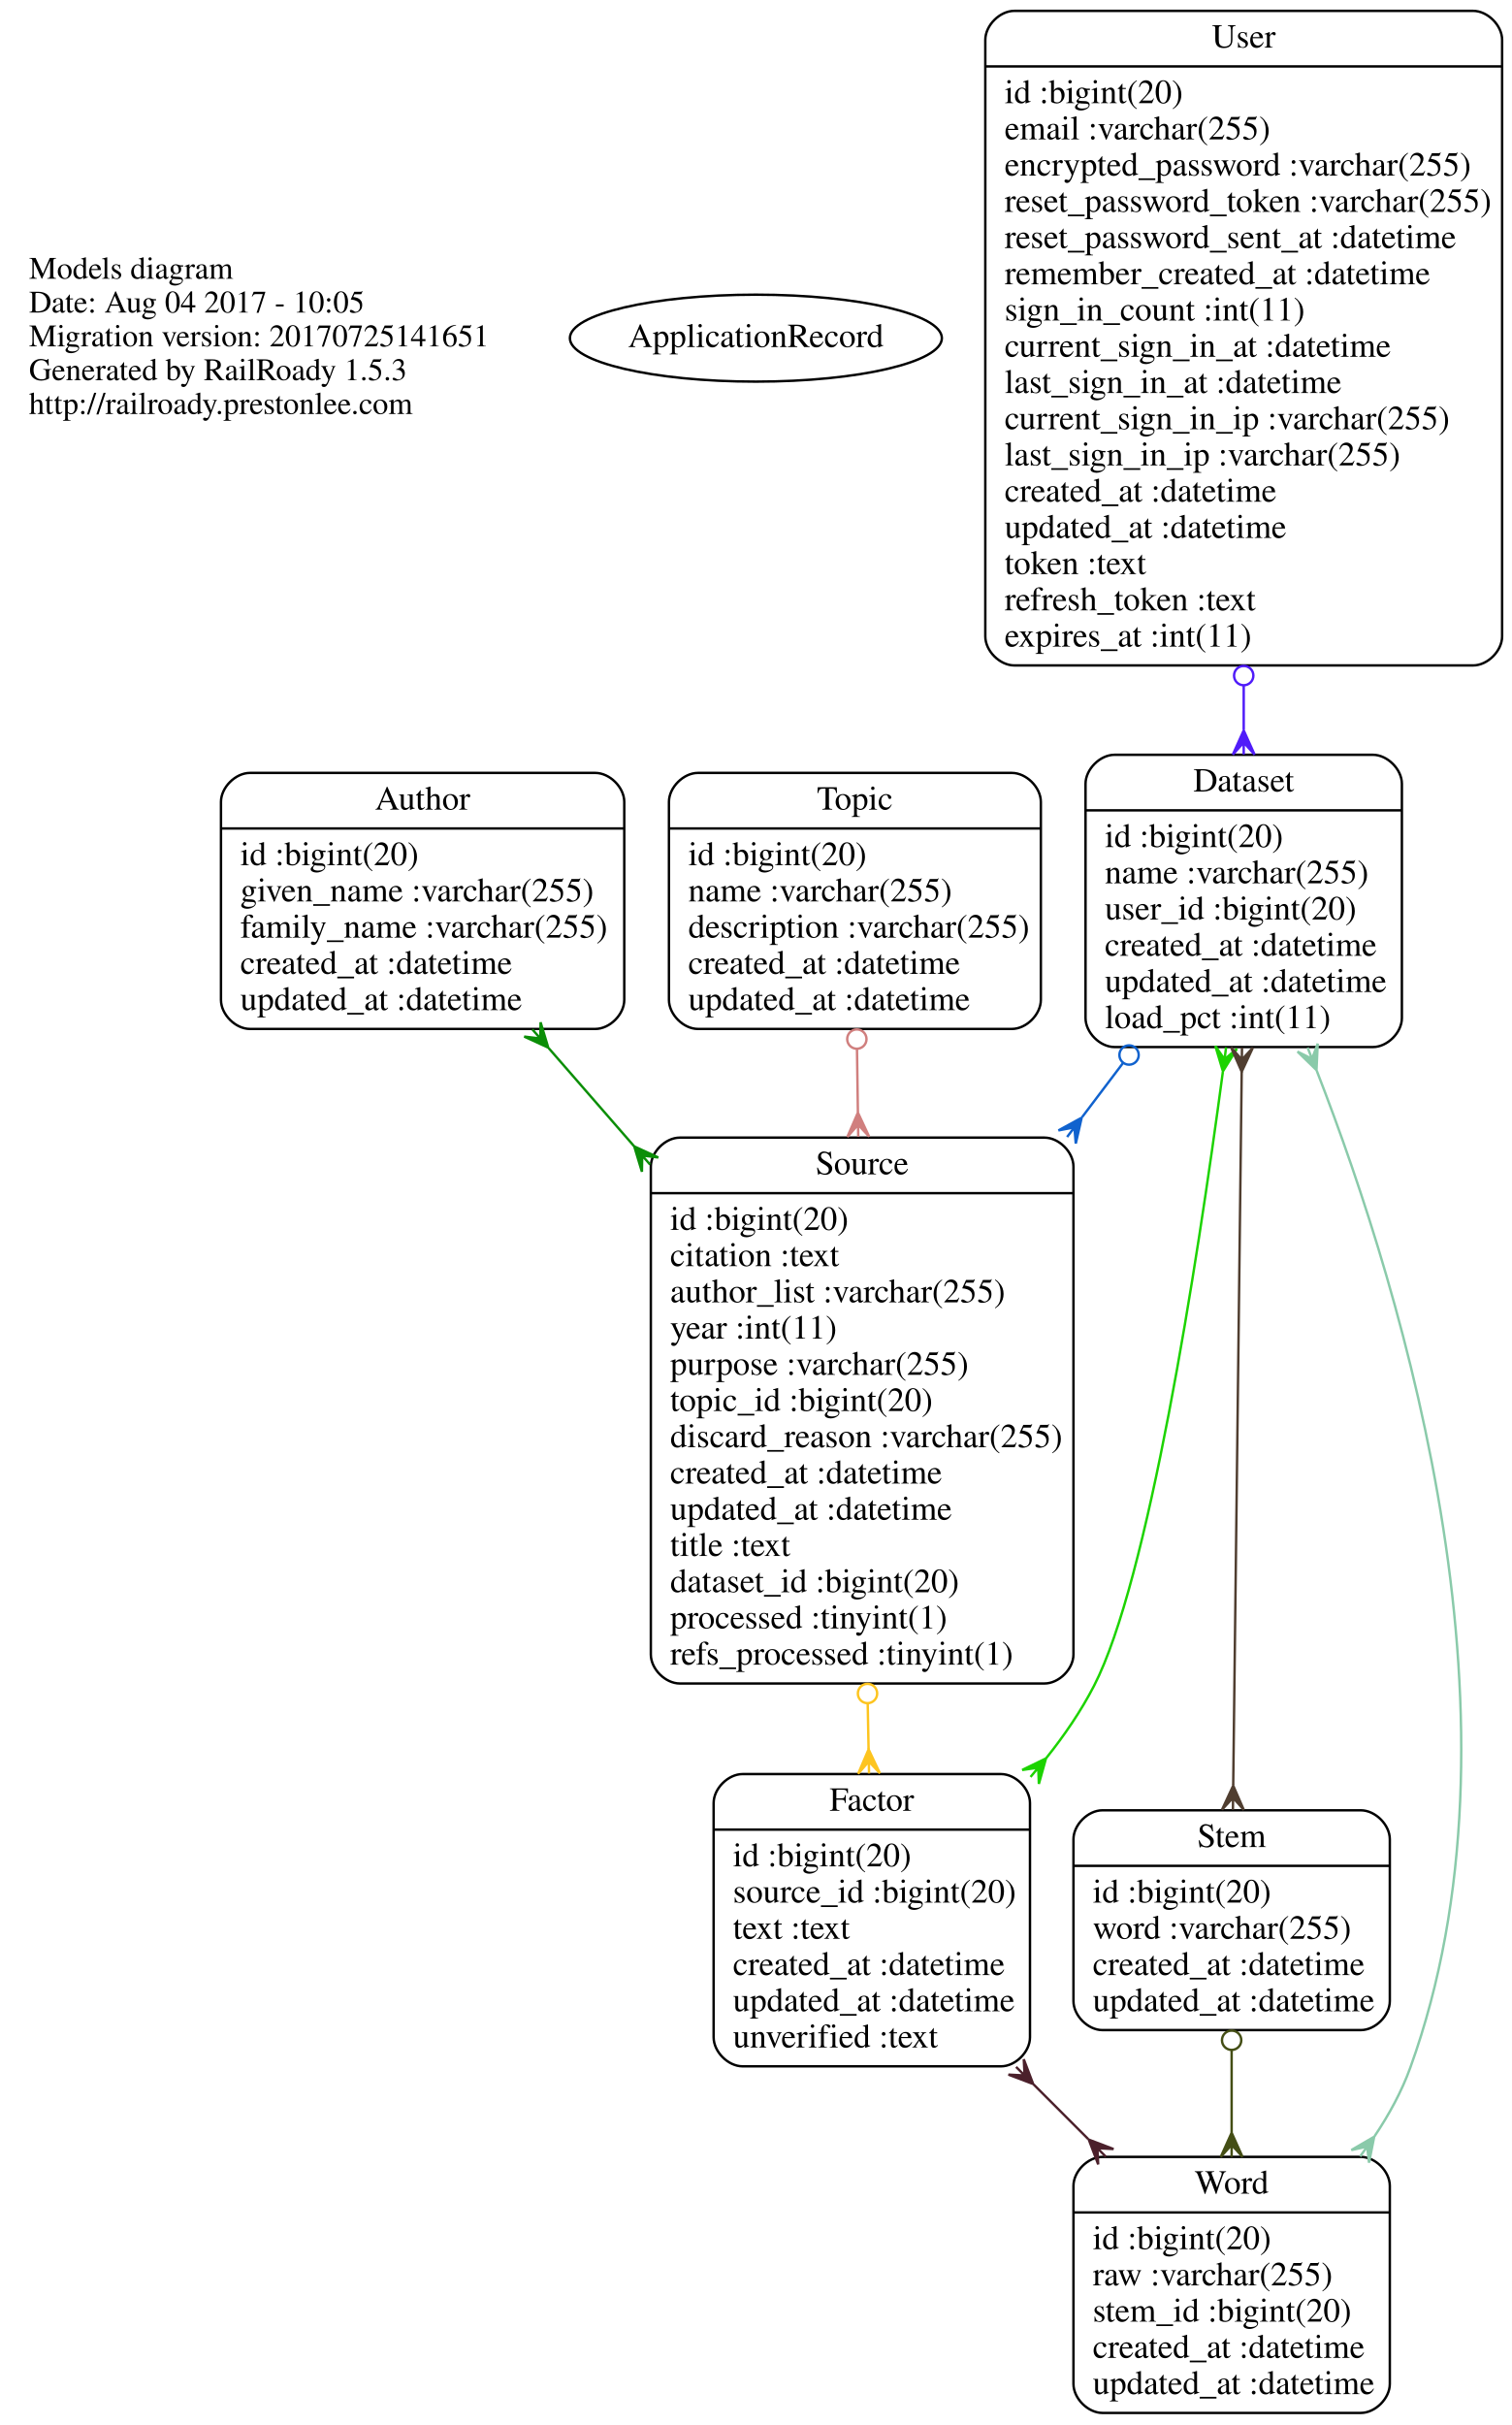
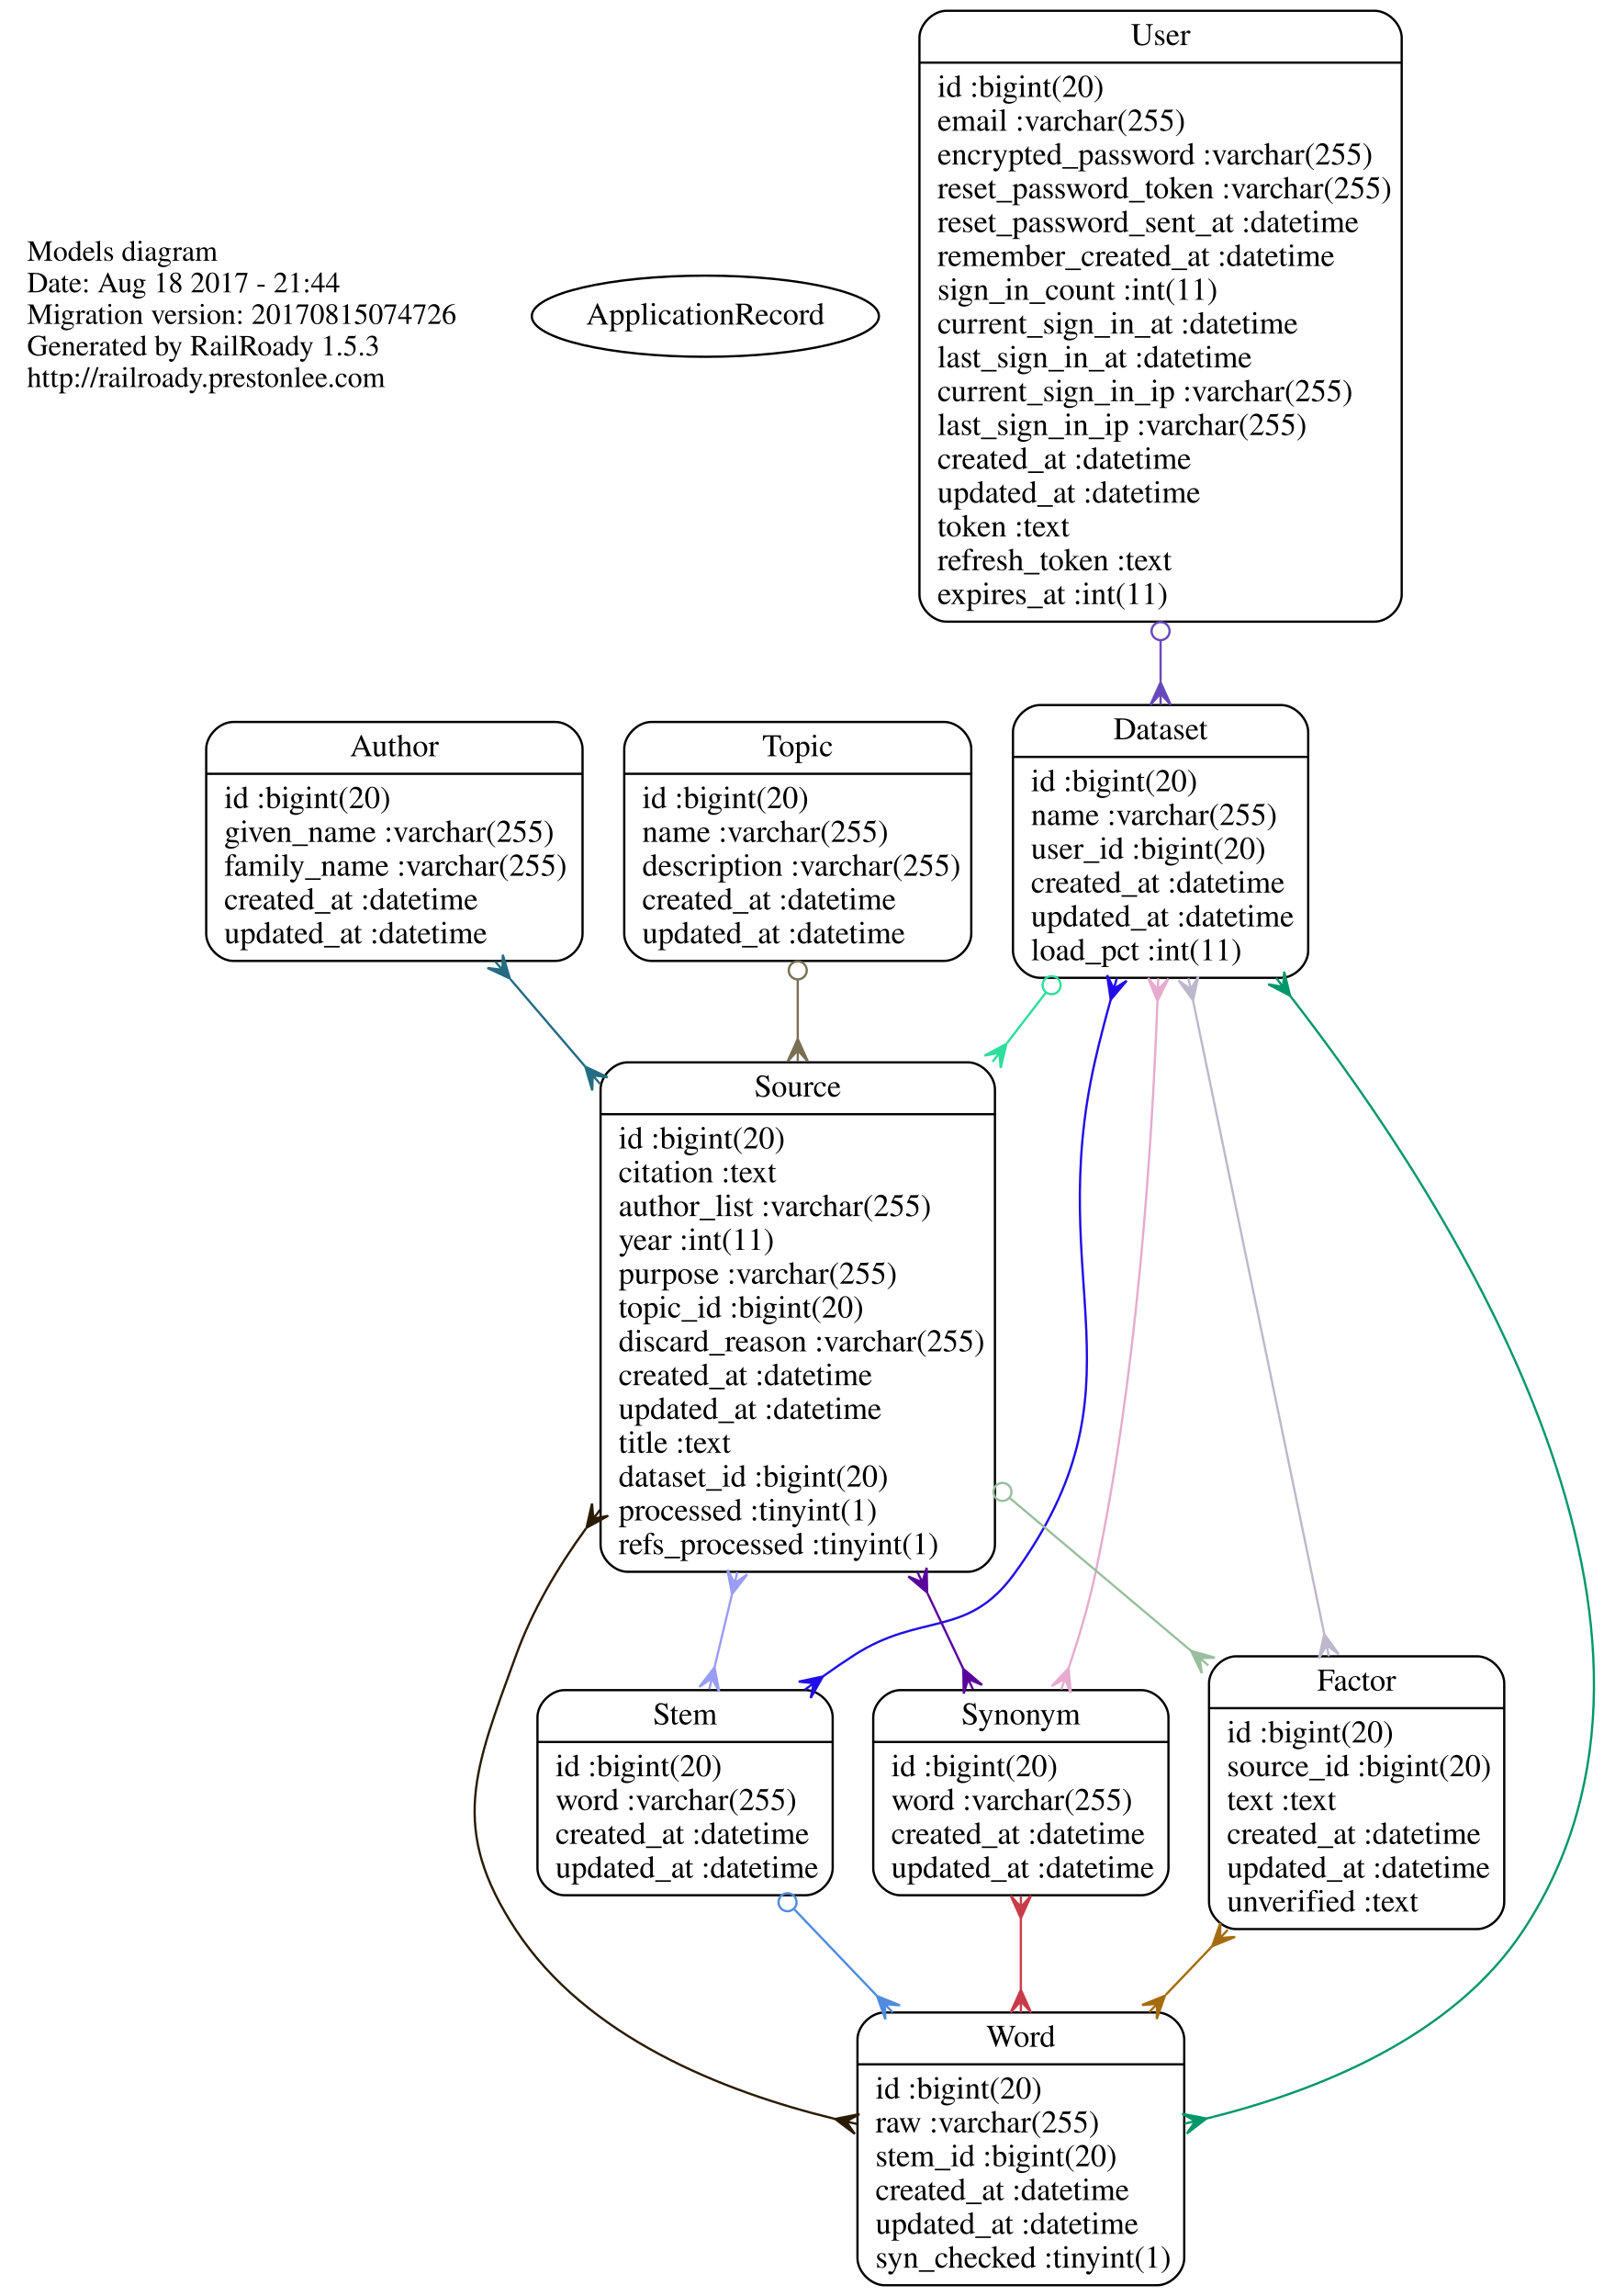
- <svg xmlns="http://www.w3.org/2000/svg" width="626pt" height="1004pt" viewBox="0.00 0.00 626.00 1004.00">
-   <g id="graph0" class="graph" transform="scale(1 1) rotate(0) translate(4 1000)">
-     <polygon fill="none" stroke="none" points="-4,4 -4,-1000 622,-1000 622,4 -4,4" />
+ <svg xmlns="http://www.w3.org/2000/svg" width="711pt" height="1018pt" viewBox="0.00 0.00 711.39 1018.00">
+   <g id="graph0" class="graph" transform="scale(1 1) rotate(0) translate(4 1014)">
+     <polygon fill="none" stroke="none" points="-4,4 -4,-1014 707.393,-1014 707.393,4 -4,4" />
    <g id="node1" class="node">
-       <text text-anchor="start" x="8" y="-884.6" font-family="Times,serif" font-size="13.00">Models diagram</text>
-       <text text-anchor="start" x="8" y="-870.6" font-family="Times,serif" font-size="13.00">Date: Aug 04 2017 - 10:05</text>
-       <text text-anchor="start" x="8" y="-856.6" font-family="Times,serif" font-size="13.00">Migration version: 20170725141651</text>
-       <text text-anchor="start" x="8" y="-842.6" font-family="Times,serif" font-size="13.00">Generated by RailRoady 1.5.3</text>
-       <text text-anchor="start" x="8" y="-828.6" font-family="Times,serif" font-size="13.00">http://railroady.prestonlee.com</text>
+       <text text-anchor="start" x="8" y="-898.6" font-family="Times,serif" font-size="13.00">Models diagram</text>
+       <text text-anchor="start" x="8" y="-884.6" font-family="Times,serif" font-size="13.00">Date: Aug 18 2017 - 21:44</text>
+       <text text-anchor="start" x="8" y="-870.6" font-family="Times,serif" font-size="13.00">Migration version: 20170815074726</text>
+       <text text-anchor="start" x="8" y="-856.6" font-family="Times,serif" font-size="13.00">Generated by RailRoady 1.5.3</text>
+       <text text-anchor="start" x="8" y="-842.6" font-family="Times,serif" font-size="13.00">http://railroady.prestonlee.com</text>
    </g>
    <g id="node2" class="node">
-       <ellipse fill="none" stroke="black" cx="309" cy="-860" rx="77.015" ry="18" />
-       <text text-anchor="middle" x="309" y="-856.3" font-family="Times,serif" font-size="14.00">ApplicationRecord</text>
+       <ellipse fill="none" stroke="black" cx="309" cy="-874" rx="77.015" ry="18" />
+       <text text-anchor="middle" x="309" y="-870.3" font-family="Times,serif" font-size="14.00">ApplicationRecord</text>
    </g>
    <g id="node3" class="node">
-       <path fill="none" stroke="black" d="M99.5,-574C99.5,-574 242.5,-574 242.5,-574 248.5,-574 254.5,-580 254.5,-586 254.5,-586 254.5,-668 254.5,-668 254.5,-674 248.5,-680 242.5,-680 242.5,-680 99.5,-680 99.5,-680 93.5,-680 87.5,-674 87.5,-668 87.5,-668 87.5,-586 87.5,-586 87.5,-580 93.5,-574 99.5,-574" />
-       <text text-anchor="middle" x="171" y="-664.8" font-family="Times,serif" font-size="14.00">Author</text>
-       <polyline fill="none" stroke="black" points="87.5,-657 254.5,-657 " />
-       <text text-anchor="start" x="95.5" y="-641.8" font-family="Times,serif" font-size="14.00">id :bigint(20)</text>
-       <text text-anchor="start" x="95.5" y="-626.8" font-family="Times,serif" font-size="14.00">given_name :varchar(255)</text>
-       <text text-anchor="start" x="95.5" y="-611.8" font-family="Times,serif" font-size="14.00">family_name :varchar(255)</text>
-       <text text-anchor="start" x="95.5" y="-596.8" font-family="Times,serif" font-size="14.00">created_at :datetime</text>
-       <text text-anchor="start" x="95.5" y="-581.8" font-family="Times,serif" font-size="14.00">updated_at :datetime</text>
+       <path fill="none" stroke="black" d="M99.5,-588C99.5,-588 242.5,-588 242.5,-588 248.5,-588 254.5,-594 254.5,-600 254.5,-600 254.5,-682 254.5,-682 254.5,-688 248.5,-694 242.5,-694 242.5,-694 99.5,-694 99.5,-694 93.5,-694 87.5,-688 87.5,-682 87.5,-682 87.5,-600 87.5,-600 87.5,-594 93.5,-588 99.5,-588" />
+       <text text-anchor="middle" x="171" y="-678.8" font-family="Times,serif" font-size="14.00">Author</text>
+       <polyline fill="none" stroke="black" points="87.5,-671 254.5,-671 " />
+       <text text-anchor="start" x="95.5" y="-655.8" font-family="Times,serif" font-size="14.00">id :bigint(20)</text>
+       <text text-anchor="start" x="95.5" y="-640.8" font-family="Times,serif" font-size="14.00">given_name :varchar(255)</text>
+       <text text-anchor="start" x="95.5" y="-625.8" font-family="Times,serif" font-size="14.00">family_name :varchar(255)</text>
+       <text text-anchor="start" x="95.5" y="-610.8" font-family="Times,serif" font-size="14.00">created_at :datetime</text>
+       <text text-anchor="start" x="95.5" y="-595.8" font-family="Times,serif" font-size="14.00">updated_at :datetime</text>
    </g>
    <g id="node6" class="node">
-       <path fill="none" stroke="black" d="M277.5,-303C277.5,-303 428.5,-303 428.5,-303 434.5,-303 440.5,-309 440.5,-315 440.5,-315 440.5,-517 440.5,-517 440.5,-523 434.5,-529 428.5,-529 428.5,-529 277.5,-529 277.5,-529 271.5,-529 265.5,-523 265.5,-517 265.5,-517 265.5,-315 265.5,-315 265.5,-309 271.5,-303 277.5,-303" />
-       <text text-anchor="middle" x="353" y="-513.8" font-family="Times,serif" font-size="14.00">Source</text>
-       <polyline fill="none" stroke="black" points="265.5,-506 440.5,-506 " />
-       <text text-anchor="start" x="273.5" y="-490.8" font-family="Times,serif" font-size="14.00">id :bigint(20)</text>
-       <text text-anchor="start" x="273.5" y="-475.8" font-family="Times,serif" font-size="14.00">citation :text</text>
-       <text text-anchor="start" x="273.5" y="-460.8" font-family="Times,serif" font-size="14.00">author_list :varchar(255)</text>
-       <text text-anchor="start" x="273.5" y="-445.8" font-family="Times,serif" font-size="14.00">year :int(11)</text>
-       <text text-anchor="start" x="273.5" y="-430.8" font-family="Times,serif" font-size="14.00">purpose :varchar(255)</text>
-       <text text-anchor="start" x="273.5" y="-415.8" font-family="Times,serif" font-size="14.00">topic_id :bigint(20)</text>
-       <text text-anchor="start" x="273.5" y="-400.8" font-family="Times,serif" font-size="14.00">discard_reason :varchar(255)</text>
-       <text text-anchor="start" x="273.5" y="-385.8" font-family="Times,serif" font-size="14.00">created_at :datetime</text>
-       <text text-anchor="start" x="273.5" y="-370.8" font-family="Times,serif" font-size="14.00">updated_at :datetime</text>
-       <text text-anchor="start" x="273.5" y="-355.8" font-family="Times,serif" font-size="14.00">title :text</text>
-       <text text-anchor="start" x="273.5" y="-340.8" font-family="Times,serif" font-size="14.00">dataset_id :bigint(20)</text>
-       <text text-anchor="start" x="273.5" y="-325.8" font-family="Times,serif" font-size="14.00">processed :tinyint(1)</text>
-       <text text-anchor="start" x="273.5" y="-310.8" font-family="Times,serif" font-size="14.00">refs_processed :tinyint(1)</text>
+       <path fill="none" stroke="black" d="M274.5,-317C274.5,-317 425.5,-317 425.5,-317 431.5,-317 437.5,-323 437.5,-329 437.5,-329 437.5,-531 437.5,-531 437.5,-537 431.5,-543 425.5,-543 425.5,-543 274.5,-543 274.5,-543 268.5,-543 262.5,-537 262.5,-531 262.5,-531 262.5,-329 262.5,-329 262.5,-323 268.5,-317 274.5,-317" />
+       <text text-anchor="middle" x="350" y="-527.8" font-family="Times,serif" font-size="14.00">Source</text>
+       <polyline fill="none" stroke="black" points="262.5,-520 437.5,-520 " />
+       <text text-anchor="start" x="270.5" y="-504.8" font-family="Times,serif" font-size="14.00">id :bigint(20)</text>
+       <text text-anchor="start" x="270.5" y="-489.8" font-family="Times,serif" font-size="14.00">citation :text</text>
+       <text text-anchor="start" x="270.5" y="-474.8" font-family="Times,serif" font-size="14.00">author_list :varchar(255)</text>
+       <text text-anchor="start" x="270.5" y="-459.8" font-family="Times,serif" font-size="14.00">year :int(11)</text>
+       <text text-anchor="start" x="270.5" y="-444.8" font-family="Times,serif" font-size="14.00">purpose :varchar(255)</text>
+       <text text-anchor="start" x="270.5" y="-429.8" font-family="Times,serif" font-size="14.00">topic_id :bigint(20)</text>
+       <text text-anchor="start" x="270.5" y="-414.8" font-family="Times,serif" font-size="14.00">discard_reason :varchar(255)</text>
+       <text text-anchor="start" x="270.5" y="-399.8" font-family="Times,serif" font-size="14.00">created_at :datetime</text>
+       <text text-anchor="start" x="270.5" y="-384.8" font-family="Times,serif" font-size="14.00">updated_at :datetime</text>
+       <text text-anchor="start" x="270.5" y="-369.8" font-family="Times,serif" font-size="14.00">title :text</text>
+       <text text-anchor="start" x="270.5" y="-354.8" font-family="Times,serif" font-size="14.00">dataset_id :bigint(20)</text>
+       <text text-anchor="start" x="270.5" y="-339.8" font-family="Times,serif" font-size="14.00">processed :tinyint(1)</text>
+       <text text-anchor="start" x="270.5" y="-324.8" font-family="Times,serif" font-size="14.00">refs_processed :tinyint(1)</text>
    </g>
    <g id="edge1" class="edge">
-       <path fill="none" stroke="#0b8e07" d="M223.204,-566.051C234.299,-553.311 246.34,-539.484 258.465,-525.56" />
-       <polygon fill="#0b8e07" stroke="#0b8e07" points="223.024,-566.258 213.063,-570.844 219.74,-570.029 216.457,-573.8 216.457,-573.8 216.457,-573.8 219.74,-570.029 219.85,-576.755 223.024,-566.258 223.024,-566.258" />
-       <polygon fill="#0b8e07" stroke="#0b8e07" points="258.637,-525.362 268.597,-520.776 261.92,-521.592 265.204,-517.821 265.204,-517.821 265.204,-517.821 261.92,-521.592 261.81,-514.866 258.637,-525.362 258.637,-525.362" />
+       <path fill="none" stroke="#246b84" d="M222.498,-579.871C232.914,-567.71 244.173,-554.564 255.539,-541.292" />
+       <polygon fill="#246b84" stroke="#246b84" points="222.212,-580.204 212.29,-584.872 218.96,-584.002 215.708,-587.8 215.708,-587.8 215.708,-587.8 218.96,-584.002 219.125,-590.727 222.212,-580.204 222.212,-580.204" />
+       <polygon fill="#246b84" stroke="#246b84" points="255.733,-541.066 265.656,-536.398 258.986,-537.268 262.238,-533.471 262.238,-533.471 262.238,-533.471 258.986,-537.268 258.82,-530.543 255.733,-541.066 255.733,-541.066" />
    </g>
    <g id="node4" class="node">
-       <path fill="none" stroke="black" d="M457.5,-566.5C457.5,-566.5 564.5,-566.5 564.5,-566.5 570.5,-566.5 576.5,-572.5 576.5,-578.5 576.5,-578.5 576.5,-675.5 576.5,-675.5 576.5,-681.5 570.5,-687.5 564.5,-687.5 564.5,-687.5 457.5,-687.5 457.5,-687.5 451.5,-687.5 445.5,-681.5 445.5,-675.5 445.5,-675.5 445.5,-578.5 445.5,-578.5 445.5,-572.5 451.5,-566.5 457.5,-566.5" />
-       <text text-anchor="middle" x="511" y="-672.3" font-family="Times,serif" font-size="14.00">Dataset</text>
-       <polyline fill="none" stroke="black" points="445.5,-664.5 576.5,-664.5 " />
-       <text text-anchor="start" x="453.5" y="-649.3" font-family="Times,serif" font-size="14.00">id :bigint(20)</text>
-       <text text-anchor="start" x="453.5" y="-634.3" font-family="Times,serif" font-size="14.00">name :varchar(255)</text>
-       <text text-anchor="start" x="453.5" y="-619.3" font-family="Times,serif" font-size="14.00">user_id :bigint(20)</text>
-       <text text-anchor="start" x="453.5" y="-604.3" font-family="Times,serif" font-size="14.00">created_at :datetime</text>
-       <text text-anchor="start" x="453.5" y="-589.3" font-family="Times,serif" font-size="14.00">updated_at :datetime</text>
-       <text text-anchor="start" x="453.5" y="-574.3" font-family="Times,serif" font-size="14.00">load_pct :int(11)</text>
+       <path fill="none" stroke="black" d="M457.5,-580.5C457.5,-580.5 564.5,-580.5 564.5,-580.5 570.5,-580.5 576.5,-586.5 576.5,-592.5 576.5,-592.5 576.5,-689.5 576.5,-689.5 576.5,-695.5 570.5,-701.5 564.5,-701.5 564.5,-701.5 457.5,-701.5 457.5,-701.5 451.5,-701.5 445.5,-695.5 445.5,-689.5 445.5,-689.5 445.5,-592.5 445.5,-592.5 445.5,-586.5 451.5,-580.5 457.5,-580.5" />
+       <text text-anchor="middle" x="511" y="-686.3" font-family="Times,serif" font-size="14.00">Dataset</text>
+       <polyline fill="none" stroke="black" points="445.5,-678.5 576.5,-678.5 " />
+       <text text-anchor="start" x="453.5" y="-663.3" font-family="Times,serif" font-size="14.00">id :bigint(20)</text>
+       <text text-anchor="start" x="453.5" y="-648.3" font-family="Times,serif" font-size="14.00">name :varchar(255)</text>
+       <text text-anchor="start" x="453.5" y="-633.3" font-family="Times,serif" font-size="14.00">user_id :bigint(20)</text>
+       <text text-anchor="start" x="453.5" y="-618.3" font-family="Times,serif" font-size="14.00">created_at :datetime</text>
+       <text text-anchor="start" x="453.5" y="-603.3" font-family="Times,serif" font-size="14.00">updated_at :datetime</text>
+       <text text-anchor="start" x="453.5" y="-588.3" font-family="Times,serif" font-size="14.00">load_pct :int(11)</text>
    </g>
    <g id="node5" class="node">
-       <path fill="none" stroke="black" d="M303.5,-144.5C303.5,-144.5 410.5,-144.5 410.5,-144.5 416.5,-144.5 422.5,-150.5 422.5,-156.5 422.5,-156.5 422.5,-253.5 422.5,-253.5 422.5,-259.5 416.5,-265.5 410.5,-265.5 410.5,-265.5 303.5,-265.5 303.5,-265.5 297.5,-265.5 291.5,-259.5 291.5,-253.5 291.5,-253.5 291.5,-156.5 291.5,-156.5 291.5,-150.5 297.5,-144.5 303.5,-144.5" />
-       <text text-anchor="middle" x="357" y="-250.3" font-family="Times,serif" font-size="14.00">Factor</text>
-       <polyline fill="none" stroke="black" points="291.5,-242.5 422.5,-242.5 " />
-       <text text-anchor="start" x="299.5" y="-227.3" font-family="Times,serif" font-size="14.00">id :bigint(20)</text>
-       <text text-anchor="start" x="299.5" y="-212.3" font-family="Times,serif" font-size="14.00">source_id :bigint(20)</text>
-       <text text-anchor="start" x="299.5" y="-197.3" font-family="Times,serif" font-size="14.00">text :text</text>
-       <text text-anchor="start" x="299.5" y="-182.3" font-family="Times,serif" font-size="14.00">created_at :datetime</text>
-       <text text-anchor="start" x="299.5" y="-167.3" font-family="Times,serif" font-size="14.00">updated_at :datetime</text>
-       <text text-anchor="start" x="299.5" y="-152.3" font-family="Times,serif" font-size="14.00">unverified :text</text>
+       <path fill="none" stroke="black" d="M544.5,-158.5C544.5,-158.5 651.5,-158.5 651.5,-158.5 657.5,-158.5 663.5,-164.5 663.5,-170.5 663.5,-170.5 663.5,-267.5 663.5,-267.5 663.5,-273.5 657.5,-279.5 651.5,-279.5 651.5,-279.5 544.5,-279.5 544.5,-279.5 538.5,-279.5 532.5,-273.5 532.5,-267.5 532.5,-267.5 532.5,-170.5 532.5,-170.5 532.5,-164.5 538.5,-158.5 544.5,-158.5" />
+       <text text-anchor="middle" x="598" y="-264.3" font-family="Times,serif" font-size="14.00">Factor</text>
+       <polyline fill="none" stroke="black" points="532.5,-256.5 663.5,-256.5 " />
+       <text text-anchor="start" x="540.5" y="-241.3" font-family="Times,serif" font-size="14.00">id :bigint(20)</text>
+       <text text-anchor="start" x="540.5" y="-226.3" font-family="Times,serif" font-size="14.00">source_id :bigint(20)</text>
+       <text text-anchor="start" x="540.5" y="-211.3" font-family="Times,serif" font-size="14.00">text :text</text>
+       <text text-anchor="start" x="540.5" y="-196.3" font-family="Times,serif" font-size="14.00">created_at :datetime</text>
+       <text text-anchor="start" x="540.5" y="-181.3" font-family="Times,serif" font-size="14.00">updated_at :datetime</text>
+       <text text-anchor="start" x="540.5" y="-166.3" font-family="Times,serif" font-size="14.00">unverified :text</text>
    </g>
    <g id="edge3" class="edge">
-       <path fill="none" stroke="#1cd300" d="M502.36,-556.178C491.453,-474.635 471.393,-345.372 449,-302 443.622,-291.584 436.758,-281.523 429.208,-272.085" />
-       <polygon fill="#1cd300" stroke="#1cd300" points="502.396,-556.455 499.247,-566.959 503.052,-561.411 503.708,-566.368 503.708,-566.368 503.708,-566.368 503.052,-561.411 508.169,-565.778 502.396,-556.455 502.396,-556.455" />
-       <polygon fill="#1cd300" stroke="#1cd300" points="429.129,-271.99 426.179,-261.428 425.926,-268.15 422.723,-264.311 422.723,-264.311 422.723,-264.311 425.926,-268.15 419.268,-267.193 429.129,-271.99 429.129,-271.99" />
+       <path fill="none" stroke="#bfb7cc" d="M525.472,-570.134C541.583,-492.357 567.466,-367.405 583.563,-289.696" />
+       <polygon fill="#bfb7cc" stroke="#bfb7cc" points="525.401,-570.478 518.966,-579.357 524.387,-575.374 523.373,-580.27 523.373,-580.27 523.373,-580.27 524.387,-575.374 527.779,-581.183 525.401,-570.478 525.401,-570.478" />
+       <polygon fill="#bfb7cc" stroke="#bfb7cc" points="583.642,-289.316 590.077,-280.436 584.656,-284.42 585.67,-279.524 585.67,-279.524 585.67,-279.524 584.656,-284.42 581.264,-278.611 583.642,-289.316 583.642,-289.316" />
    </g>
    <g id="edge2" class="edge">
-       <path fill="none" stroke="#1062ce" d="M461.101,-559.994C455.631,-552.758 449.944,-545.236 444.168,-537.596" />
-       <ellipse fill="none" stroke="#1062ce" cx="463.523" cy="-563.198" rx="4" ry="4" />
-       <polygon fill="#1062ce" stroke="#1062ce" points="443.903,-537.245 441.462,-526.554 440.887,-533.256 437.872,-529.268 437.872,-529.268 437.872,-529.268 440.887,-533.256 434.282,-531.981 443.903,-537.245 443.903,-537.245" />
+       <path fill="none" stroke="#2ede9b" d="M460.154,-573.994C454.579,-566.758 448.785,-559.236 442.899,-551.596" />
+       <ellipse fill="none" stroke="#2ede9b" cx="462.638" cy="-577.22" rx="4" ry="4" />
+       <polygon fill="#2ede9b" stroke="#2ede9b" points="442.586,-551.19 440.049,-540.521 439.535,-547.229 436.484,-543.268 436.484,-543.268 436.484,-543.268 439.535,-547.229 432.919,-546.014 442.586,-551.19 442.586,-551.19" />
    </g>
    <g id="node7" class="node">
-       <path fill="none" stroke="black" d="M452.5,-159.5C452.5,-159.5 559.5,-159.5 559.5,-159.5 565.5,-159.5 571.5,-165.5 571.5,-171.5 571.5,-171.5 571.5,-238.5 571.5,-238.5 571.5,-244.5 565.5,-250.5 559.5,-250.5 559.5,-250.5 452.5,-250.5 452.5,-250.5 446.5,-250.5 440.5,-244.5 440.5,-238.5 440.5,-238.5 440.5,-171.5 440.5,-171.5 440.5,-165.5 446.5,-159.5 452.5,-159.5" />
-       <text text-anchor="middle" x="506" y="-235.3" font-family="Times,serif" font-size="14.00">Stem</text>
-       <polyline fill="none" stroke="black" points="440.5,-227.5 571.5,-227.5 " />
-       <text text-anchor="start" x="448.5" y="-212.3" font-family="Times,serif" font-size="14.00">id :bigint(20)</text>
-       <text text-anchor="start" x="448.5" y="-197.3" font-family="Times,serif" font-size="14.00">word :varchar(255)</text>
-       <text text-anchor="start" x="448.5" y="-182.3" font-family="Times,serif" font-size="14.00">created_at :datetime</text>
-       <text text-anchor="start" x="448.5" y="-167.3" font-family="Times,serif" font-size="14.00">updated_at :datetime</text>
+       <path fill="none" stroke="black" d="M246.5,-173.5C246.5,-173.5 353.5,-173.5 353.5,-173.5 359.5,-173.5 365.5,-179.5 365.5,-185.5 365.5,-185.5 365.5,-252.5 365.5,-252.5 365.5,-258.5 359.5,-264.5 353.5,-264.5 353.5,-264.5 246.5,-264.5 246.5,-264.5 240.5,-264.5 234.5,-258.5 234.5,-252.5 234.5,-252.5 234.5,-185.5 234.5,-185.5 234.5,-179.5 240.5,-173.5 246.5,-173.5" />
+       <text text-anchor="middle" x="300" y="-249.3" font-family="Times,serif" font-size="14.00">Stem</text>
+       <polyline fill="none" stroke="black" points="234.5,-241.5 365.5,-241.5 " />
+       <text text-anchor="start" x="242.5" y="-226.3" font-family="Times,serif" font-size="14.00">id :bigint(20)</text>
+       <text text-anchor="start" x="242.5" y="-211.3" font-family="Times,serif" font-size="14.00">word :varchar(255)</text>
+       <text text-anchor="start" x="242.5" y="-196.3" font-family="Times,serif" font-size="14.00">created_at :datetime</text>
+       <text text-anchor="start" x="242.5" y="-181.3" font-family="Times,serif" font-size="14.00">updated_at :datetime</text>
    </g>
    <g id="edge5" class="edge">
-       <path fill="none" stroke="#503e30" d="M510.17,-556.248C509.183,-473.369 507.557,-336.806 506.655,-261.01" />
-       <polygon fill="#503e30" stroke="#503e30" points="510.17,-556.271 505.789,-566.324 510.229,-561.271 510.289,-566.27 510.289,-566.27 510.289,-566.27 510.229,-561.271 514.789,-566.217 510.17,-556.271 510.17,-556.271" />
-       <polygon fill="#503e30" stroke="#503e30" points="506.652,-260.729 511.032,-250.676 506.592,-255.729 506.532,-250.73 506.532,-250.73 506.532,-250.73 506.592,-255.729 502.033,-250.783 506.652,-260.729 506.652,-260.729" />
+       <path fill="none" stroke="#200de9" d="M488.864,-570.776C486.361,-561.816 483.997,-552.725 482,-544 459.113,-443.997 506.362,-398.951 446,-316 425.183,-287.392 404.748,-299.152 375,-280 370.443,-277.066 365.835,-273.911 361.261,-270.636" />
+       <polygon fill="#200de9" stroke="#200de9" points="488.874,-570.808 487.299,-581.66 490.249,-575.615 491.625,-580.422 491.625,-580.422 491.625,-580.422 490.249,-575.615 495.951,-579.184 488.874,-570.808 488.874,-570.808" />
+       <polygon fill="#200de9" stroke="#200de9" points="361.147,-270.553 355.747,-261.009 357.116,-267.595 353.085,-264.637 353.085,-264.637 353.085,-264.637 357.116,-267.595 350.423,-268.265 361.147,-270.553 361.147,-270.553" />
+     </g>
+     <g id="node8" class="node">
+       <path fill="none" stroke="black" d="M395.5,-173.5C395.5,-173.5 502.5,-173.5 502.5,-173.5 508.5,-173.5 514.5,-179.5 514.5,-185.5 514.5,-185.5 514.5,-252.5 514.5,-252.5 514.5,-258.5 508.5,-264.5 502.5,-264.5 502.5,-264.5 395.5,-264.5 395.5,-264.5 389.5,-264.5 383.5,-258.5 383.5,-252.5 383.5,-252.5 383.5,-185.5 383.5,-185.5 383.5,-179.5 389.5,-173.5 395.5,-173.5" />
+       <text text-anchor="middle" x="449" y="-249.3" font-family="Times,serif" font-size="14.00">Synonym</text>
+       <polyline fill="none" stroke="black" points="383.5,-241.5 514.5,-241.5 " />
+       <text text-anchor="start" x="391.5" y="-226.3" font-family="Times,serif" font-size="14.00">id :bigint(20)</text>
+       <text text-anchor="start" x="391.5" y="-211.3" font-family="Times,serif" font-size="14.00">word :varchar(255)</text>
+       <text text-anchor="start" x="391.5" y="-196.3" font-family="Times,serif" font-size="14.00">created_at :datetime</text>
+       <text text-anchor="start" x="391.5" y="-181.3" font-family="Times,serif" font-size="14.00">updated_at :datetime</text>
+     </g>
+     <g id="edge6" class="edge">
+       <path fill="none" stroke="#e6abce" d="M509.603,-569.936C507.142,-503.818 500.398,-402.243 482,-316 479.071,-302.269 474.769,-287.788 470.232,-274.352" />
+       <polygon fill="#e6abce" stroke="#e6abce" points="509.614,-570.242 505.465,-580.393 509.788,-575.239 509.962,-580.236 509.962,-580.236 509.962,-580.236 509.788,-575.239 514.46,-580.079 509.614,-570.242 509.614,-570.242" />
+       <polygon fill="#e6abce" stroke="#e6abce" points="470.188,-274.225 471.154,-263.302 468.546,-269.502 466.904,-264.78 466.904,-264.78 466.904,-264.78 468.546,-269.502 462.654,-266.258 470.188,-274.225 470.188,-274.225" />
+     </g>
+     <g id="node11" class="node">
+       <path fill="none" stroke="black" d="M388.5,-0.5C388.5,-0.5 509.5,-0.5 509.5,-0.5 515.5,-0.5 521.5,-6.5 521.5,-12.5 521.5,-12.5 521.5,-109.5 521.5,-109.5 521.5,-115.5 515.5,-121.5 509.5,-121.5 509.5,-121.5 388.5,-121.5 388.5,-121.5 382.5,-121.5 376.5,-115.5 376.5,-109.5 376.5,-109.5 376.5,-12.5 376.5,-12.5 376.5,-6.5 382.5,-0.5 388.5,-0.5" />
+       <text text-anchor="middle" x="449" y="-106.3" font-family="Times,serif" font-size="14.00">Word</text>
+       <polyline fill="none" stroke="black" points="376.5,-98.5 521.5,-98.5 " />
+       <text text-anchor="start" x="384.5" y="-83.3" font-family="Times,serif" font-size="14.00">id :bigint(20)</text>
+       <text text-anchor="start" x="384.5" y="-68.3" font-family="Times,serif" font-size="14.00">raw :varchar(255)</text>
+       <text text-anchor="start" x="384.5" y="-53.3" font-family="Times,serif" font-size="14.00">stem_id :bigint(20)</text>
+       <text text-anchor="start" x="384.5" y="-38.3" font-family="Times,serif" font-size="14.00">created_at :datetime</text>
+       <text text-anchor="start" x="384.5" y="-23.3" font-family="Times,serif" font-size="14.00">updated_at :datetime</text>
+       <text text-anchor="start" x="384.5" y="-8.3" font-family="Times,serif" font-size="14.00">syn_checked :tinyint(1)</text>
+     </g>
+     <g id="edge4" class="edge">
+       <path fill="none" stroke="#01976a" d="M568.613,-572.36C644.632,-474.435 759.167,-290.426 672,-158 640.931,-110.8 581.247,-86.708 531.438,-74.466" />
+       <polygon fill="#01976a" stroke="#01976a" points="568.469,-572.543 558.757,-577.635 565.384,-576.478 562.298,-580.412 562.298,-580.412 562.298,-580.412 565.384,-576.478 565.839,-583.189 568.469,-572.543 568.469,-572.543" />
+       <polygon fill="#01976a" stroke="#01976a" points="531.357,-74.447 522.643,-67.79 526.488,-73.31 521.619,-72.172 521.619,-72.172 521.619,-72.172 526.488,-73.31 520.595,-76.554 531.357,-74.447 531.357,-74.447" />
+     </g>
+     <g id="edge7" class="edge">
+       <path fill="none" stroke="#a46c0c" d="M533.806,-150.79C527.022,-143.687 520.121,-136.463 513.336,-129.358" />
+       <polygon fill="#a46c0c" stroke="#a46c0c" points="533.912,-150.901 537.565,-161.241 537.365,-154.517 540.819,-158.132 540.819,-158.132 540.819,-158.132 537.365,-154.517 544.073,-155.024 533.912,-150.901 533.912,-150.901" />
+       <polygon fill="#a46c0c" stroke="#a46c0c" points="512.935,-128.939 509.282,-118.599 509.482,-125.323 506.028,-121.707 506.028,-121.707 506.028,-121.707 509.482,-125.323 502.774,-124.815 512.935,-128.939 512.935,-128.939" />
+     </g>
+     <g id="edge8" class="edge">
+       <path fill="none" stroke="#99bf9e" d="M444.016,-349.769C470.647,-327.326 499.24,-303.229 524.472,-281.965" />
+       <ellipse fill="none" stroke="#99bf9e" cx="440.843" cy="-352.443" rx="4" ry="4" />
+       <polygon fill="#99bf9e" stroke="#99bf9e" points="524.542,-281.906 535.088,-278.903 528.365,-278.684 532.188,-275.462 532.188,-275.462 532.188,-275.462 528.365,-278.684 529.289,-272.021 524.542,-281.906 524.542,-281.906" />
+     </g>
+     <g id="edge10" class="edge">
+       <path fill="none" stroke="#9a9df4" d="M320.808,-306.978C318.128,-295.775 315.514,-284.847 313.094,-274.732" />
+       <polygon fill="#9a9df4" stroke="#9a9df4" points="320.844,-307.127 318.794,-317.899 322.007,-311.989 323.17,-316.852 323.17,-316.852 323.17,-316.852 322.007,-311.989 327.547,-315.805 320.844,-307.127 320.844,-307.127" />
+       <polygon fill="#9a9df4" stroke="#9a9df4" points="313.07,-274.632 315.12,-263.86 311.907,-269.77 310.743,-264.907 310.743,-264.907 310.743,-264.907 311.907,-269.77 306.367,-265.954 313.07,-274.632 313.07,-274.632" />
+     </g>
+     <g id="edge11" class="edge">
+       <path fill="none" stroke="#59039c" d="M407.598,-307.405C413.07,-295.852 418.407,-284.585 423.331,-274.191" />
+       <polygon fill="#59039c" stroke="#59039c" points="407.404,-307.815 399.056,-314.926 405.263,-312.334 403.123,-316.852 403.123,-316.852 403.123,-316.852 405.263,-312.334 407.189,-318.779 407.404,-307.815 407.404,-307.815" />
+       <polygon fill="#59039c" stroke="#59039c" points="423.447,-273.944 431.795,-266.833 425.588,-269.426 427.728,-264.907 427.728,-264.907 427.728,-264.907 425.588,-269.426 423.661,-262.981 423.447,-273.944 423.447,-273.944" />
+     </g>
+     <g id="edge9" class="edge">
+       <path fill="none" stroke="#2a1b02" d="M255.964,-336.133C243.291,-318.741 232.194,-299.769 225,-280 206.458,-229.047 195.151,-203.267 225,-158 256.279,-110.564 316.386,-86.478 366.466,-74.298" />
+       <polygon fill="#2a1b02" stroke="#2a1b02" points="256.282,-336.555 258.708,-347.25 259.292,-340.548 262.302,-344.541 262.302,-344.541 262.302,-344.541 259.292,-340.548 265.895,-341.832 256.282,-336.555 256.282,-336.555" />
+       <polygon fill="#2a1b02" stroke="#2a1b02" points="366.594,-74.269 377.35,-76.402 371.465,-73.143 376.337,-72.017 376.337,-72.017 376.337,-72.017 371.465,-73.143 375.324,-67.633 366.594,-74.269 366.594,-74.269" />
+     </g>
+     <g id="edge12" class="edge">
+       <path fill="none" stroke="#518bdd" d="M348.568,-167.151C360.195,-154.977 372.786,-141.795 384.993,-129.014" />
+       <ellipse fill="none" stroke="#518bdd" cx="345.46" cy="-170.404" rx="4" ry="4" />
+       <polygon fill="#518bdd" stroke="#518bdd" points="385.219,-128.778 395.38,-124.654 388.672,-125.162 392.126,-121.546 392.126,-121.546 392.126,-121.546 388.672,-125.162 388.871,-118.438 385.219,-128.778 385.219,-128.778" />
+     </g>
+     <g id="edge13" class="edge">
+       <path fill="none" stroke="#c83b48" d="M449,-163.217C449,-153.002 449,-142.202 449,-131.611" />
+       <polygon fill="#c83b48" stroke="#c83b48" points="449,-163.297 444.5,-173.297 449,-168.297 449,-173.297 449,-173.297 449,-173.297 449,-168.297 453.5,-173.297 449,-163.297 449,-163.297" />
+       <polygon fill="#c83b48" stroke="#c83b48" points="449,-131.546 453.5,-121.546 449,-126.546 449,-121.546 449,-121.546 449,-121.546 449,-126.546 444.5,-121.546 449,-131.546 449,-131.546" />
+     </g>
+     <g id="node9" class="node">
+       <path fill="none" stroke="black" d="M285,-588C285,-588 415,-588 415,-588 421,-588 427,-594 427,-600 427,-600 427,-682 427,-682 427,-688 421,-694 415,-694 415,-694 285,-694 285,-694 279,-694 273,-688 273,-682 273,-682 273,-600 273,-600 273,-594 279,-588 285,-588" />
+       <text text-anchor="middle" x="350" y="-678.8" font-family="Times,serif" font-size="14.00">Topic</text>
+       <polyline fill="none" stroke="black" points="273,-671 427,-671 " />
+       <text text-anchor="start" x="281" y="-655.8" font-family="Times,serif" font-size="14.00">id :bigint(20)</text>
+       <text text-anchor="start" x="281" y="-640.8" font-family="Times,serif" font-size="14.00">name :varchar(255)</text>
+       <text text-anchor="start" x="281" y="-625.8" font-family="Times,serif" font-size="14.00">description :varchar(255)</text>
+       <text text-anchor="start" x="281" y="-610.8" font-family="Times,serif" font-size="14.00">created_at :datetime</text>
+       <text text-anchor="start" x="281" y="-595.8" font-family="Times,serif" font-size="14.00">updated_at :datetime</text>
+     </g>
+     <g id="edge14" class="edge">
+       <path fill="none" stroke="#796f53" d="M350,-579.621C350,-571.296 350,-562.515 350,-553.55" />
+       <ellipse fill="none" stroke="#796f53" cx="350" cy="-583.8" rx="4" ry="4" />
+       <polygon fill="#796f53" stroke="#796f53" points="350,-553.366 354.5,-543.366 350,-548.366 350,-543.366 350,-543.366 350,-543.366 350,-548.366 345.5,-543.366 350,-553.366 350,-553.366" />
    </g>
    <g id="node10" class="node">
-       <path fill="none" stroke="black" d="M452.5,-1C452.5,-1 559.5,-1 559.5,-1 565.5,-1 571.5,-7 571.5,-13 571.5,-13 571.5,-95 571.5,-95 571.5,-101 565.5,-107 559.5,-107 559.5,-107 452.5,-107 452.5,-107 446.5,-107 440.5,-101 440.5,-95 440.5,-95 440.5,-13 440.5,-13 440.5,-7 446.5,-1 452.5,-1" />
-       <text text-anchor="middle" x="506" y="-91.8" font-family="Times,serif" font-size="14.00">Word</text>
-       <polyline fill="none" stroke="black" points="440.5,-84 571.5,-84 " />
-       <text text-anchor="start" x="448.5" y="-68.8" font-family="Times,serif" font-size="14.00">id :bigint(20)</text>
-       <text text-anchor="start" x="448.5" y="-53.8" font-family="Times,serif" font-size="14.00">raw :varchar(255)</text>
-       <text text-anchor="start" x="448.5" y="-38.8" font-family="Times,serif" font-size="14.00">stem_id :bigint(20)</text>
-       <text text-anchor="start" x="448.5" y="-23.8" font-family="Times,serif" font-size="14.00">created_at :datetime</text>
-       <text text-anchor="start" x="448.5" y="-8.8" font-family="Times,serif" font-size="14.00">updated_at :datetime</text>
-     </g>
-     <g id="edge4" class="edge">
-       <path fill="none" stroke="#8acaaa" d="M541.235,-556.704C578.449,-461.113 630.836,-284.655 580,-144 576.429,-134.118 571.229,-124.56 565.215,-115.606" />
-       <polygon fill="#8acaaa" stroke="#8acaaa" points="541.133,-556.962 533.274,-564.609 539.296,-561.612 537.459,-566.262 537.459,-566.262 537.459,-566.262 539.296,-561.612 541.644,-567.916 541.133,-556.962 541.133,-556.962" />
-       <polygon fill="#8acaaa" stroke="#8acaaa" points="565.035,-115.355 562.889,-104.601 562.131,-111.285 559.226,-107.215 559.226,-107.215 559.226,-107.215 562.131,-111.285 555.563,-109.829 565.035,-115.355 565.035,-115.355" />
-     </g>
-     <g id="edge6" class="edge">
-       <path fill="none" stroke="#4b202b" d="M424.01,-136.99C431.536,-129.464 439.165,-121.835 446.586,-114.414" />
-       <polygon fill="#4b202b" stroke="#4b202b" points="423.817,-137.183 413.563,-141.073 420.281,-140.719 416.745,-144.255 416.745,-144.255 416.745,-144.255 420.281,-140.719 419.927,-147.437 423.817,-137.183 423.817,-137.183" />
-       <polygon fill="#4b202b" stroke="#4b202b" points="446.855,-114.145 457.108,-110.256 450.391,-110.609 453.926,-107.074 453.926,-107.074 453.926,-107.074 450.391,-110.609 450.744,-103.892 446.855,-114.145 446.855,-114.145" />
-     </g>
-     <g id="edge7" class="edge">
-       <path fill="none" stroke="#fdc41f" d="M355.301,-294.791C355.423,-288.38 355.545,-282.049 355.662,-275.899" />
-       <ellipse fill="none" stroke="#fdc41f" cx="355.223" cy="-298.853" rx="4" ry="4" />
-       <polygon fill="#fdc41f" stroke="#fdc41f" points="355.665,-275.734 360.356,-265.822 355.761,-270.735 355.857,-265.736 355.857,-265.736 355.857,-265.736 355.761,-270.735 351.358,-265.65 355.665,-275.734 355.665,-275.734" />
-     </g>
-     <g id="edge8" class="edge">
-       <path fill="none" stroke="#444e15" d="M506,-151.025C506,-140.073 506,-128.443 506,-117.197" />
-       <ellipse fill="none" stroke="#444e15" cx="506" cy="-155.295" rx="4" ry="4" />
-       <polygon fill="#444e15" stroke="#444e15" points="506,-117.008 510.5,-107.008 506,-112.008 506,-107.008 506,-107.008 506,-107.008 506,-112.008 501.5,-107.008 506,-117.008 506,-117.008" />
-     </g>
-     <g id="node8" class="node">
-       <path fill="none" stroke="black" d="M285,-574C285,-574 415,-574 415,-574 421,-574 427,-580 427,-586 427,-586 427,-668 427,-668 427,-674 421,-680 415,-680 415,-680 285,-680 285,-680 279,-680 273,-674 273,-668 273,-668 273,-586 273,-586 273,-580 279,-574 285,-574" />
-       <text text-anchor="middle" x="350" y="-664.8" font-family="Times,serif" font-size="14.00">Topic</text>
-       <polyline fill="none" stroke="black" points="273,-657 427,-657 " />
-       <text text-anchor="start" x="281" y="-641.8" font-family="Times,serif" font-size="14.00">id :bigint(20)</text>
-       <text text-anchor="start" x="281" y="-626.8" font-family="Times,serif" font-size="14.00">name :varchar(255)</text>
-       <text text-anchor="start" x="281" y="-611.8" font-family="Times,serif" font-size="14.00">description :varchar(255)</text>
-       <text text-anchor="start" x="281" y="-596.8" font-family="Times,serif" font-size="14.00">created_at :datetime</text>
-       <text text-anchor="start" x="281" y="-581.8" font-family="Times,serif" font-size="14.00">updated_at :datetime</text>
-     </g>
-     <g id="edge9" class="edge">
-       <path fill="none" stroke="#d07f7e" d="M350.867,-565.621C350.986,-557.296 351.112,-548.515 351.241,-539.55" />
-       <ellipse fill="none" stroke="#d07f7e" cx="350.807" cy="-569.8" rx="4" ry="4" />
-       <polygon fill="#d07f7e" stroke="#d07f7e" points="351.243,-539.365 355.887,-529.431 351.315,-534.366 351.387,-529.366 351.387,-529.366 351.387,-529.366 351.315,-534.366 346.888,-529.301 351.243,-539.365 351.243,-539.365" />
-     </g>
-     <g id="node9" class="node">
-       <path fill="none" stroke="black" d="M416,-724.5C416,-724.5 606,-724.5 606,-724.5 612,-724.5 618,-730.5 618,-736.5 618,-736.5 618,-983.5 618,-983.5 618,-989.5 612,-995.5 606,-995.5 606,-995.5 416,-995.5 416,-995.5 410,-995.5 404,-989.5 404,-983.5 404,-983.5 404,-736.5 404,-736.5 404,-730.5 410,-724.5 416,-724.5" />
-       <text text-anchor="middle" x="511" y="-980.3" font-family="Times,serif" font-size="14.00">User</text>
-       <polyline fill="none" stroke="black" points="404,-972.5 618,-972.5 " />
-       <text text-anchor="start" x="412" y="-957.3" font-family="Times,serif" font-size="14.00">id :bigint(20)</text>
-       <text text-anchor="start" x="412" y="-942.3" font-family="Times,serif" font-size="14.00">email :varchar(255)</text>
-       <text text-anchor="start" x="412" y="-927.3" font-family="Times,serif" font-size="14.00">encrypted_password :varchar(255)</text>
-       <text text-anchor="start" x="412" y="-912.3" font-family="Times,serif" font-size="14.00">reset_password_token :varchar(255)</text>
-       <text text-anchor="start" x="412" y="-897.3" font-family="Times,serif" font-size="14.00">reset_password_sent_at :datetime</text>
-       <text text-anchor="start" x="412" y="-882.3" font-family="Times,serif" font-size="14.00">remember_created_at :datetime</text>
-       <text text-anchor="start" x="412" y="-867.3" font-family="Times,serif" font-size="14.00">sign_in_count :int(11)</text>
-       <text text-anchor="start" x="412" y="-852.3" font-family="Times,serif" font-size="14.00">current_sign_in_at :datetime</text>
-       <text text-anchor="start" x="412" y="-837.3" font-family="Times,serif" font-size="14.00">last_sign_in_at :datetime</text>
-       <text text-anchor="start" x="412" y="-822.3" font-family="Times,serif" font-size="14.00">current_sign_in_ip :varchar(255)</text>
-       <text text-anchor="start" x="412" y="-807.3" font-family="Times,serif" font-size="14.00">last_sign_in_ip :varchar(255)</text>
-       <text text-anchor="start" x="412" y="-792.3" font-family="Times,serif" font-size="14.00">created_at :datetime</text>
-       <text text-anchor="start" x="412" y="-777.3" font-family="Times,serif" font-size="14.00">updated_at :datetime</text>
-       <text text-anchor="start" x="412" y="-762.3" font-family="Times,serif" font-size="14.00">token :text</text>
-       <text text-anchor="start" x="412" y="-747.3" font-family="Times,serif" font-size="14.00">refresh_token :text</text>
-       <text text-anchor="start" x="412" y="-732.3" font-family="Times,serif" font-size="14.00">expires_at :int(11)</text>
-     </g>
-     <g id="edge10" class="edge">
-       <path fill="none" stroke="#501cf9" d="M511,-716.26C511,-710.044 511,-703.939 511,-698.023" />
-       <ellipse fill="none" stroke="#501cf9" cx="511" cy="-720.292" rx="4" ry="4" />
-       <polygon fill="#501cf9" stroke="#501cf9" points="511,-697.597 515.5,-687.597 511,-692.597 511,-687.597 511,-687.597 511,-687.597 511,-692.597 506.5,-687.597 511,-697.597 511,-697.597" />
+       <path fill="none" stroke="black" d="M416,-738.5C416,-738.5 606,-738.5 606,-738.5 612,-738.5 618,-744.5 618,-750.5 618,-750.5 618,-997.5 618,-997.5 618,-1003.5 612,-1009.5 606,-1009.5 606,-1009.5 416,-1009.5 416,-1009.5 410,-1009.5 404,-1003.5 404,-997.5 404,-997.5 404,-750.5 404,-750.5 404,-744.5 410,-738.5 416,-738.5" />
+       <text text-anchor="middle" x="511" y="-994.3" font-family="Times,serif" font-size="14.00">User</text>
+       <polyline fill="none" stroke="black" points="404,-986.5 618,-986.5 " />
+       <text text-anchor="start" x="412" y="-971.3" font-family="Times,serif" font-size="14.00">id :bigint(20)</text>
+       <text text-anchor="start" x="412" y="-956.3" font-family="Times,serif" font-size="14.00">email :varchar(255)</text>
+       <text text-anchor="start" x="412" y="-941.3" font-family="Times,serif" font-size="14.00">encrypted_password :varchar(255)</text>
+       <text text-anchor="start" x="412" y="-926.3" font-family="Times,serif" font-size="14.00">reset_password_token :varchar(255)</text>
+       <text text-anchor="start" x="412" y="-911.3" font-family="Times,serif" font-size="14.00">reset_password_sent_at :datetime</text>
+       <text text-anchor="start" x="412" y="-896.3" font-family="Times,serif" font-size="14.00">remember_created_at :datetime</text>
+       <text text-anchor="start" x="412" y="-881.3" font-family="Times,serif" font-size="14.00">sign_in_count :int(11)</text>
+       <text text-anchor="start" x="412" y="-866.3" font-family="Times,serif" font-size="14.00">current_sign_in_at :datetime</text>
+       <text text-anchor="start" x="412" y="-851.3" font-family="Times,serif" font-size="14.00">last_sign_in_at :datetime</text>
+       <text text-anchor="start" x="412" y="-836.3" font-family="Times,serif" font-size="14.00">current_sign_in_ip :varchar(255)</text>
+       <text text-anchor="start" x="412" y="-821.3" font-family="Times,serif" font-size="14.00">last_sign_in_ip :varchar(255)</text>
+       <text text-anchor="start" x="412" y="-806.3" font-family="Times,serif" font-size="14.00">created_at :datetime</text>
+       <text text-anchor="start" x="412" y="-791.3" font-family="Times,serif" font-size="14.00">updated_at :datetime</text>
+       <text text-anchor="start" x="412" y="-776.3" font-family="Times,serif" font-size="14.00">token :text</text>
+       <text text-anchor="start" x="412" y="-761.3" font-family="Times,serif" font-size="14.00">refresh_token :text</text>
+       <text text-anchor="start" x="412" y="-746.3" font-family="Times,serif" font-size="14.00">expires_at :int(11)</text>
+     </g>
+     <g id="edge15" class="edge">
+       <path fill="none" stroke="#6849bd" d="M511,-730.26C511,-724.044 511,-717.939 511,-712.023" />
+       <ellipse fill="none" stroke="#6849bd" cx="511" cy="-734.292" rx="4" ry="4" />
+       <polygon fill="#6849bd" stroke="#6849bd" points="511,-711.597 515.5,-701.597 511,-706.597 511,-701.597 511,-701.597 511,-701.597 511,-706.597 506.5,-701.597 511,-711.597 511,-711.597" />
    </g>
  </g>
</svg>
